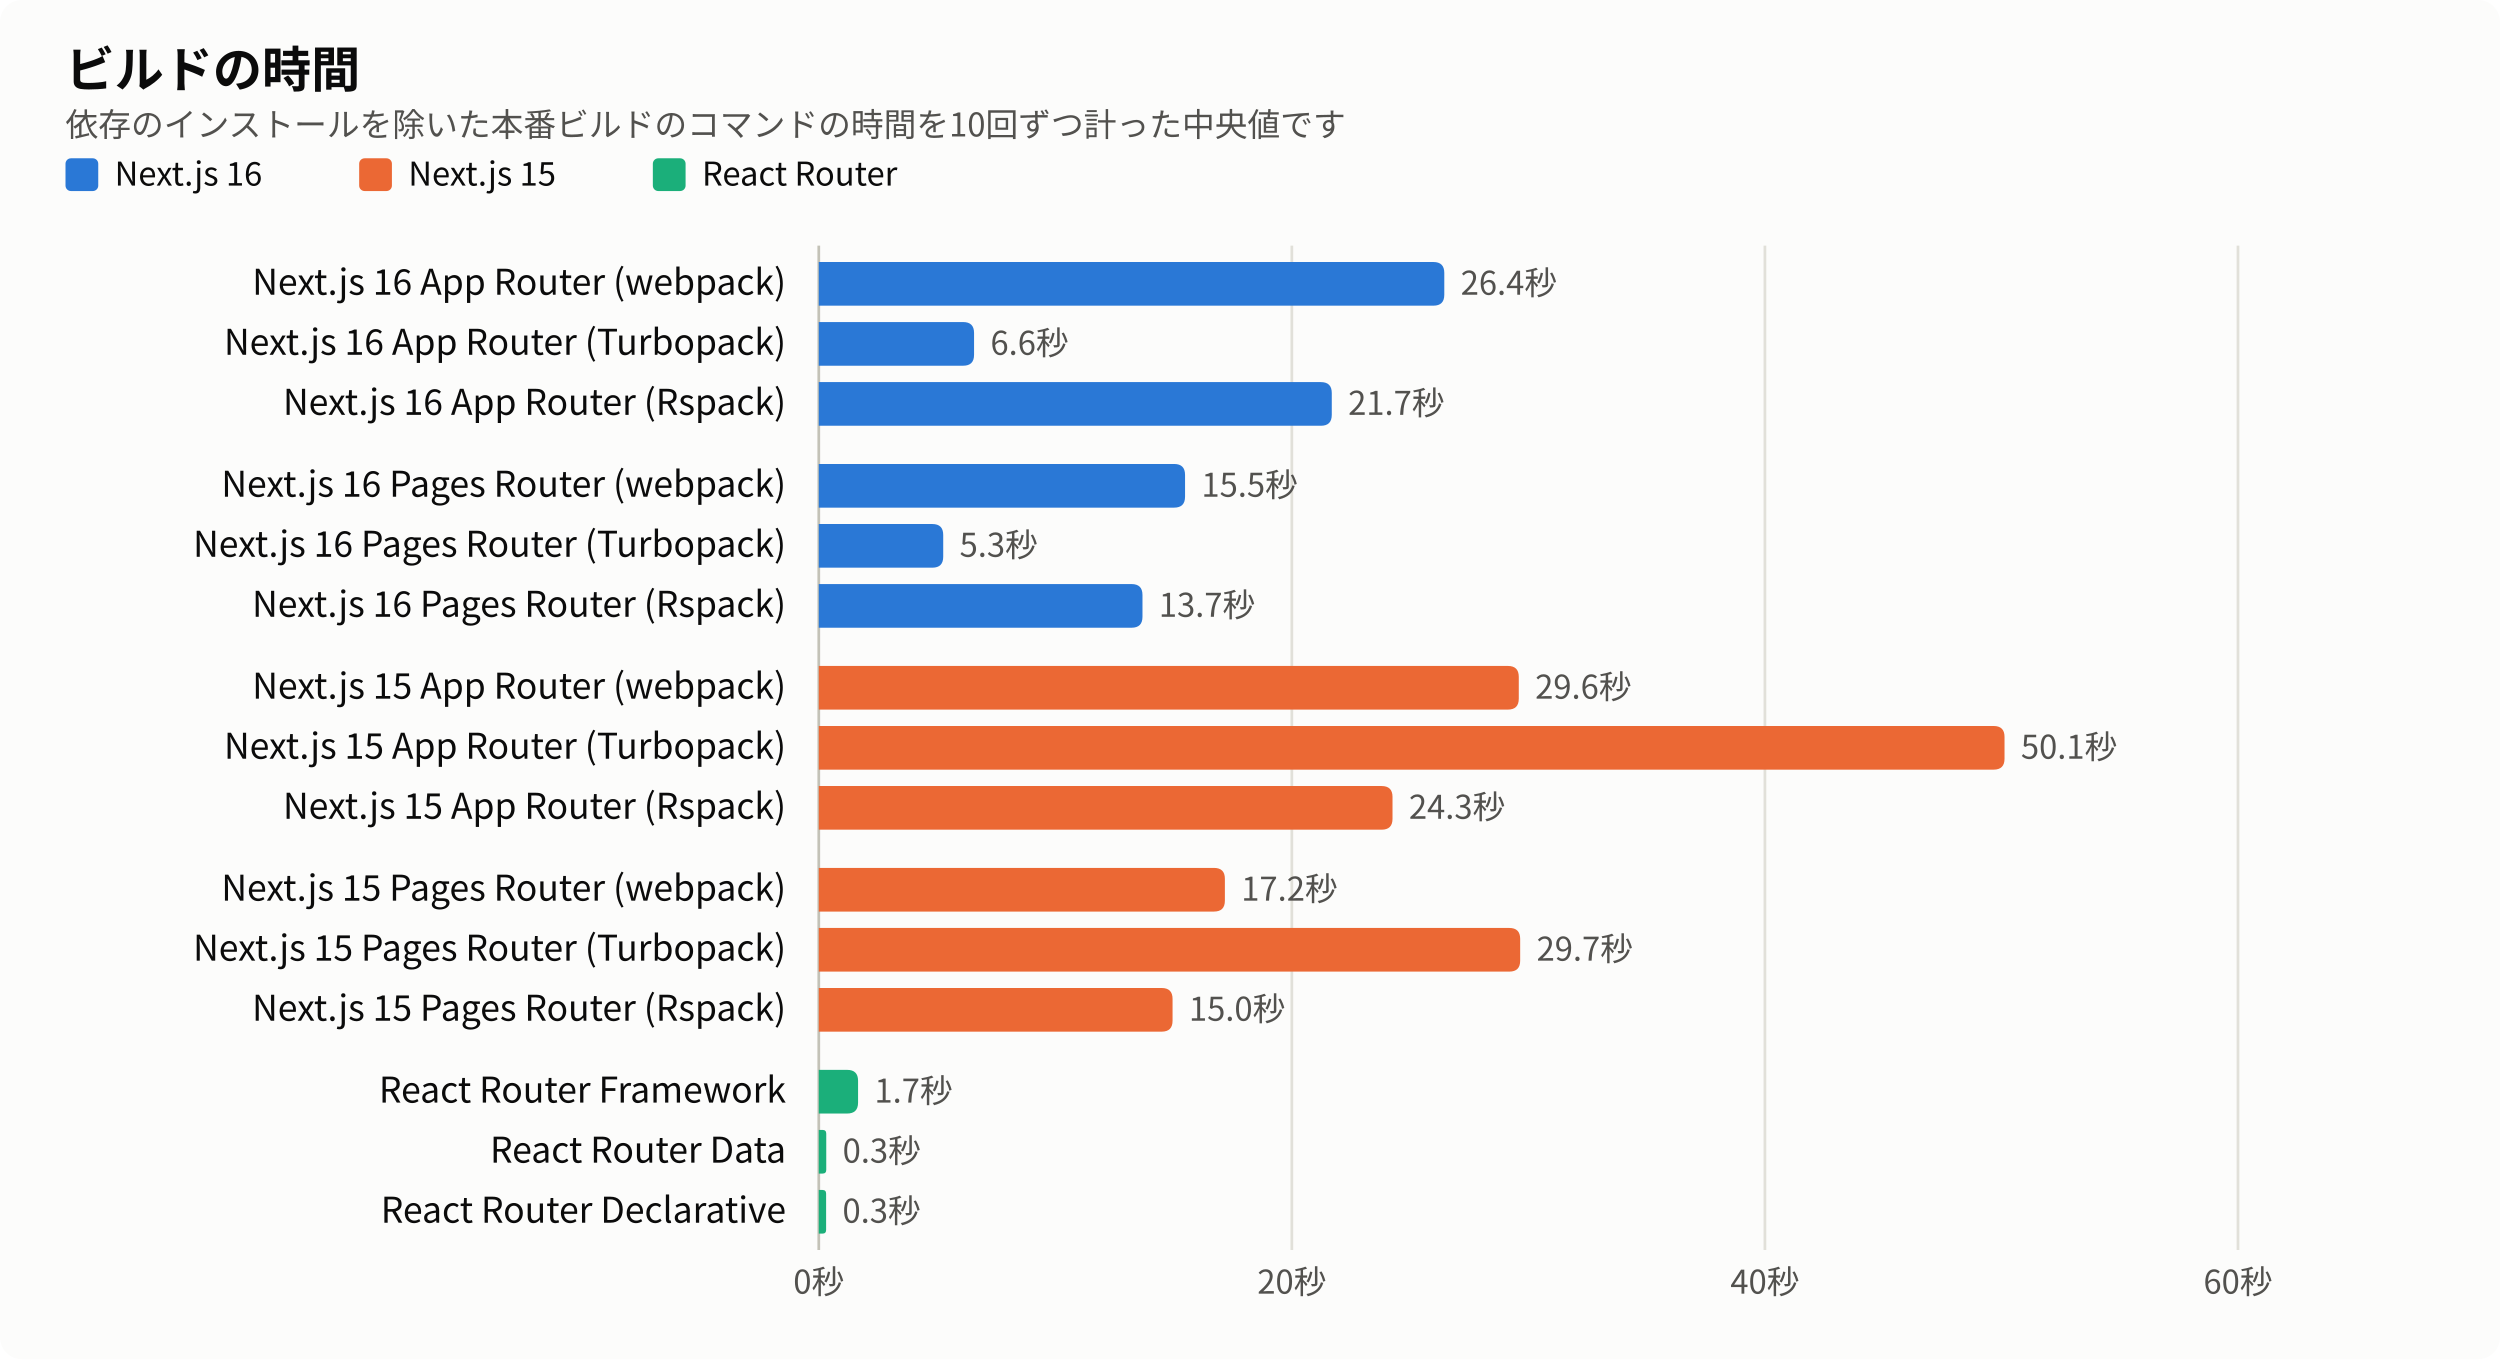
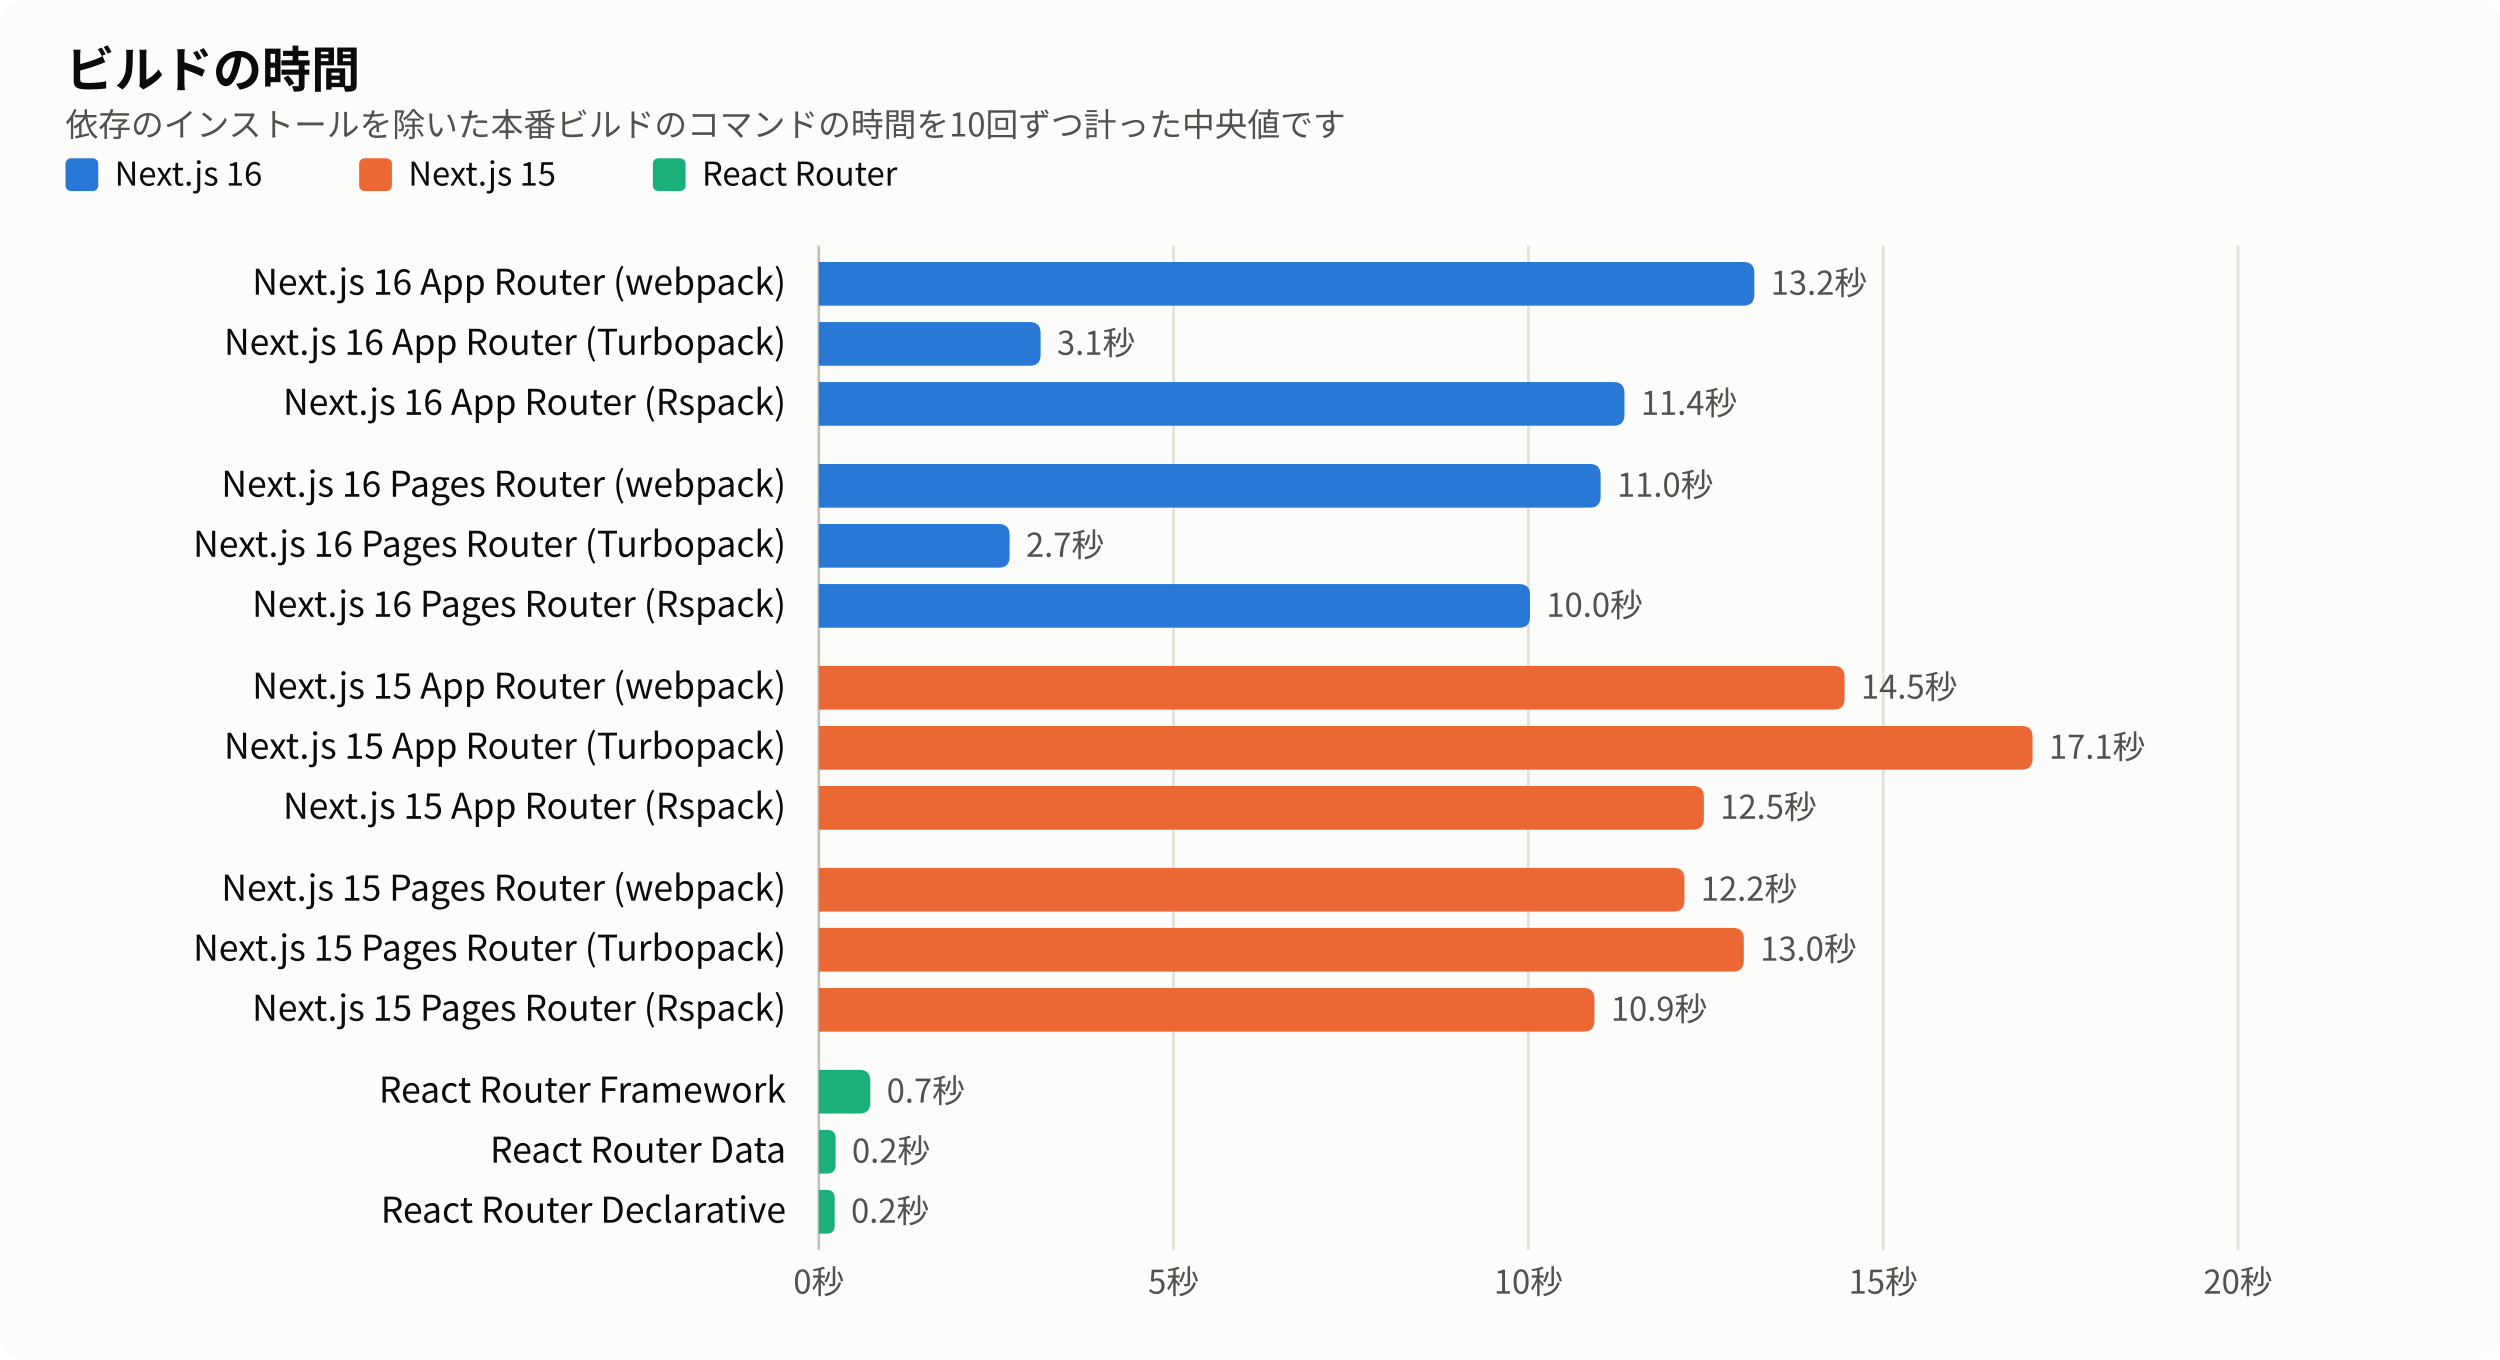
<svg xmlns="http://www.w3.org/2000/svg" width="916" height="498" viewBox="0 0 916 498" font-family="system-ui, -apple-system, &quot;Hiragino Sans&quot;, &quot;Noto Sans JP&quot;, &quot;Noto Sans CJK JP&quot;, &quot;Yu Gothic&quot;, sans-serif" role="img" aria-label="ビルドの時間">
  <style>
  .surface { fill: #fcfcfb; }
  .title { fill: #0b0b0b; font-size: 18px; font-weight: 600; }
  .note, .tick, .reference-label { fill: #52514e; font-size: 12px; }
  .label { fill: #0b0b0b; font-size: 13px; }
  .value { fill: #52514e; font-size: 12px; }
  .legend { fill: #0b0b0b; font-size: 12px; }
  .grid { stroke: #e1e0d9; stroke-width: 1; }
  .baseline { stroke: #c3c2b7; stroke-width: 1; }
  .reference { stroke: #52514e; stroke-width: 1; stroke-dasharray: 4 3; }
  .next16 { fill: #2a78d6; }
  .next15 { fill: #eb6834; }
  .router { fill: #1baf7a; }
  @media (prefers-color-scheme: dark) {
    .surface { fill: #1a1a19; }
    .title, .label, .legend { fill: #f0efec; }
    .note, .tick, .value, .reference-label { fill: #c3c2b7; }
    .grid { stroke: #2c2c2a; }
    .baseline { stroke: #383835; }
    .reference { stroke: #c3c2b7; }
    .next16 { fill: #3987e5; }
    .next15 { fill: #d95926; }
    .router { fill: #199e70; }
  }
</style>
  <rect class="surface" width="100%" height="100%" rx="8" />
  <text class="title" x="24" y="32">ビルドの時間</text>
  <text class="note" x="24" y="50">依存のインストールを除いた本番ビルドのコマンドの時間を10回ずつ計った中央値です</text>
  <rect class="next16" x="24" y="58" width="12" height="12" rx="2" />
  <text class="legend" x="42" y="68">Next.js 16</text>
  <rect class="next15" x="131.6" y="58" width="12" height="12" rx="2" />
  <text class="legend" x="149.6" y="68">Next.js 15</text>
  <rect class="router" x="239.2" y="58" width="12" height="12" rx="2" />
  <text class="legend" x="257.2" y="68">React Router</text>
  <line class="baseline" x1="300" y1="90" x2="300" y2="458" />
  <text class="tick" x="300" y="474" text-anchor="middle">0秒</text>
-   <line class="grid" x1="473.333" y1="90" x2="473.333" y2="458" />
-   <text class="tick" x="473.333" y="474" text-anchor="middle">20秒</text>
-   <line class="grid" x1="646.667" y1="90" x2="646.667" y2="458" />
-   <text class="tick" x="646.667" y="474" text-anchor="middle">40秒</text>
+   <line class="grid" x1="430" y1="90" x2="430" y2="458" />
+   <text class="tick" x="430" y="474" text-anchor="middle">5秒</text>
+   <line class="grid" x1="560" y1="90" x2="560" y2="458" />
+   <text class="tick" x="560" y="474" text-anchor="middle">10秒</text>
+   <line class="grid" x1="690" y1="90" x2="690" y2="458" />
+   <text class="tick" x="690" y="474" text-anchor="middle">15秒</text>
  <line class="grid" x1="820" y1="90" x2="820" y2="458" />
-   <text class="tick" x="820" y="474" text-anchor="middle">60秒</text>
+   <text class="tick" x="820" y="474" text-anchor="middle">20秒</text>
  <g>
    <text class="label" x="288" y="108" text-anchor="end">Next.js 16 App Router (webpack)</text>
-     <path class="next16" d="M300,96 H525.19 Q529.19,96 529.19,100 V108 Q529.19,112 525.19,112 H300 Z" />
-     <text class="value" x="535.19" y="108">26.4秒</text>
+     <path class="next16" d="M300,96 H638.784 Q642.784,96 642.784,100 V108 Q642.784,112 638.784,112 H300 Z" />
+     <text class="value" x="648.784" y="108">13.2秒</text>
  </g>
  <g>
    <text class="label" x="288" y="130" text-anchor="end">Next.js 16 App Router (Turbopack)</text>
-     <path class="next16" d="M300,118 H352.897 Q356.897,118 356.897,122 V130 Q356.897,134 352.897,134 H300 Z" />
-     <text class="value" x="362.897" y="130">6.6秒</text>
+     <path class="next16" d="M300,118 H377.276 Q381.276,118 381.276,122 V130 Q381.276,134 377.276,134 H300 Z" />
+     <text class="value" x="387.276" y="130">3.1秒</text>
  </g>
  <g>
    <text class="label" x="288" y="152" text-anchor="end">Next.js 16 App Router (Rspack)</text>
-     <path class="next16" d="M300,140 H483.963 Q487.963,140 487.963,144 V152 Q487.963,156 483.963,156 H300 Z" />
-     <text class="value" x="493.963" y="152">21.7秒</text>
+     <path class="next16" d="M300,140 H591.204 Q595.204,140 595.204,144 V152 Q595.204,156 591.204,156 H300 Z" />
+     <text class="value" x="601.204" y="152">11.4秒</text>
  </g>
  <g>
    <text class="label" x="288" y="182" text-anchor="end">Next.js 16 Pages Router (webpack)</text>
-     <path class="next16" d="M300,170 H430.203 Q434.203,170 434.203,174 V182 Q434.203,186 430.203,186 H300 Z" />
-     <text class="value" x="440.203" y="182">15.5秒</text>
+     <path class="next16" d="M300,170 H582.468 Q586.468,170 586.468,174 V182 Q586.468,186 582.468,186 H300 Z" />
+     <text class="value" x="592.468" y="182">11.0秒</text>
  </g>
  <g>
    <text class="label" x="288" y="204" text-anchor="end">Next.js 16 Pages Router (Turbopack)</text>
-     <path class="next16" d="M300,192 H341.595 Q345.595,192 345.595,196 V204 Q345.595,208 341.595,208 H300 Z" />
-     <text class="value" x="351.595" y="204">5.3秒</text>
+     <path class="next16" d="M300,192 H365.914 Q369.914,192 369.914,196 V204 Q369.914,208 365.914,208 H300 Z" />
+     <text class="value" x="375.914" y="204">2.7秒</text>
  </g>
  <g>
    <text class="label" x="288" y="226" text-anchor="end">Next.js 16 Pages Router (Rspack)</text>
-     <path class="next16" d="M300,214 H414.603 Q418.603,214 418.603,218 V226 Q418.603,230 414.603,230 H300 Z" />
-     <text class="value" x="424.603" y="226">13.7秒</text>
+     <path class="next16" d="M300,214 H556.598 Q560.598,214 560.598,218 V226 Q560.598,230 556.598,230 H300 Z" />
+     <text class="value" x="566.598" y="226">10.0秒</text>
  </g>
  <g>
    <text class="label" x="288" y="256" text-anchor="end">Next.js 15 App Router (webpack)</text>
-     <path class="next15" d="M300,244 H552.481 Q556.481,244 556.481,248 V256 Q556.481,260 552.481,260 H300 Z" />
-     <text class="value" x="562.481" y="256">29.6秒</text>
+     <path class="next15" d="M300,244 H671.856 Q675.856,244 675.856,248 V256 Q675.856,260 671.856,260 H300 Z" />
+     <text class="value" x="681.856" y="256">14.5秒</text>
  </g>
  <g>
    <text class="label" x="288" y="278" text-anchor="end">Next.js 15 App Router (Turbopack)</text>
-     <path class="next15" d="M300,266 H730.46 Q734.46,266 734.46,270 V278 Q734.46,282 730.46,282 H300 Z" />
-     <text class="value" x="740.46" y="278">50.1秒</text>
+     <path class="next15" d="M300,266 H740.73 Q744.73,266 744.73,270 V278 Q744.73,282 740.73,282 H300 Z" />
+     <text class="value" x="750.73" y="278">17.1秒</text>
  </g>
  <g>
    <text class="label" x="288" y="300" text-anchor="end">Next.js 15 App Router (Rspack)</text>
-     <path class="next15" d="M300,288 H506.219 Q510.219,288 510.219,292 V300 Q510.219,304 506.219,304 H300 Z" />
-     <text class="value" x="516.219" y="300">24.3秒</text>
+     <path class="next15" d="M300,288 H620.298 Q624.298,288 624.298,292 V300 Q624.298,304 620.298,304 H300 Z" />
+     <text class="value" x="630.298" y="300">12.5秒</text>
  </g>
  <g>
    <text class="label" x="288" y="330" text-anchor="end">Next.js 15 Pages Router (webpack)</text>
-     <path class="next15" d="M300,318 H444.798 Q448.798,318 448.798,322 V330 Q448.798,334 444.798,334 H300 Z" />
-     <text class="value" x="454.798" y="330">17.2秒</text>
+     <path class="next15" d="M300,318 H613.174 Q617.174,318 617.174,322 V330 Q617.174,334 613.174,334 H300 Z" />
+     <text class="value" x="623.174" y="330">12.2秒</text>
  </g>
  <g>
    <text class="label" x="288" y="352" text-anchor="end">Next.js 15 Pages Router (Turbopack)</text>
-     <path class="next15" d="M300,340 H552.993 Q556.993,340 556.993,344 V352 Q556.993,356 552.993,356 H300 Z" />
-     <text class="value" x="562.993" y="352">29.7秒</text>
+     <path class="next15" d="M300,340 H634.936 Q638.936,340 638.936,344 V352 Q638.936,356 634.936,356 H300 Z" />
+     <text class="value" x="644.936" y="352">13.0秒</text>
  </g>
  <g>
    <text class="label" x="288" y="374" text-anchor="end">Next.js 15 Pages Router (Rspack)</text>
-     <path class="next15" d="M300,362 H425.627 Q429.627,362 429.627,366 V374 Q429.627,378 425.627,378 H300 Z" />
-     <text class="value" x="435.627" y="374">15.0秒</text>
+     <path class="next15" d="M300,362 H580.206 Q584.206,362 584.206,366 V374 Q584.206,378 580.206,378 H300 Z" />
+     <text class="value" x="590.206" y="374">10.9秒</text>
  </g>
  <g>
    <text class="label" x="288" y="404" text-anchor="end">React Router Framework</text>
-     <path class="router" d="M300,392 H310.395 Q314.395,392 314.395,396 V404 Q314.395,408 310.395,408 H300 Z" />
-     <text class="value" x="320.395" y="404">1.7秒</text>
+     <path class="router" d="M300,392 H314.876 Q318.876,392 318.876,396 V404 Q318.876,408 314.876,408 H300 Z" />
+     <text class="value" x="324.876" y="404">0.7秒</text>
  </g>
  <g>
    <text class="label" x="288" y="426" text-anchor="end">React Router Data</text>
-     <path class="router" d="M300,414 H301.369 Q302.739,414 302.739,415.369 V428.631 Q302.739,430 301.369,430 H300 Z" />
-     <text class="value" x="308.739" y="426">0.3秒</text>
+     <path class="router" d="M300,414 H303.081 Q306.162,414 306.162,417.081 V426.919 Q306.162,430 303.081,430 H300 Z" />
+     <text class="value" x="312.162" y="426">0.2秒</text>
  </g>
  <g>
    <text class="label" x="288" y="448" text-anchor="end">React Router Declarative</text>
-     <path class="router" d="M300,436 H301.343 Q302.687,436 302.687,437.343 V450.657 Q302.687,452 301.343,452 H300 Z" />
-     <text class="value" x="308.687" y="448">0.3秒</text>
+     <path class="router" d="M300,436 H302.912 Q305.824,436 305.824,438.912 V449.088 Q305.824,452 302.912,452 H300 Z" />
+     <text class="value" x="311.824" y="448">0.2秒</text>
  </g>
</svg>
